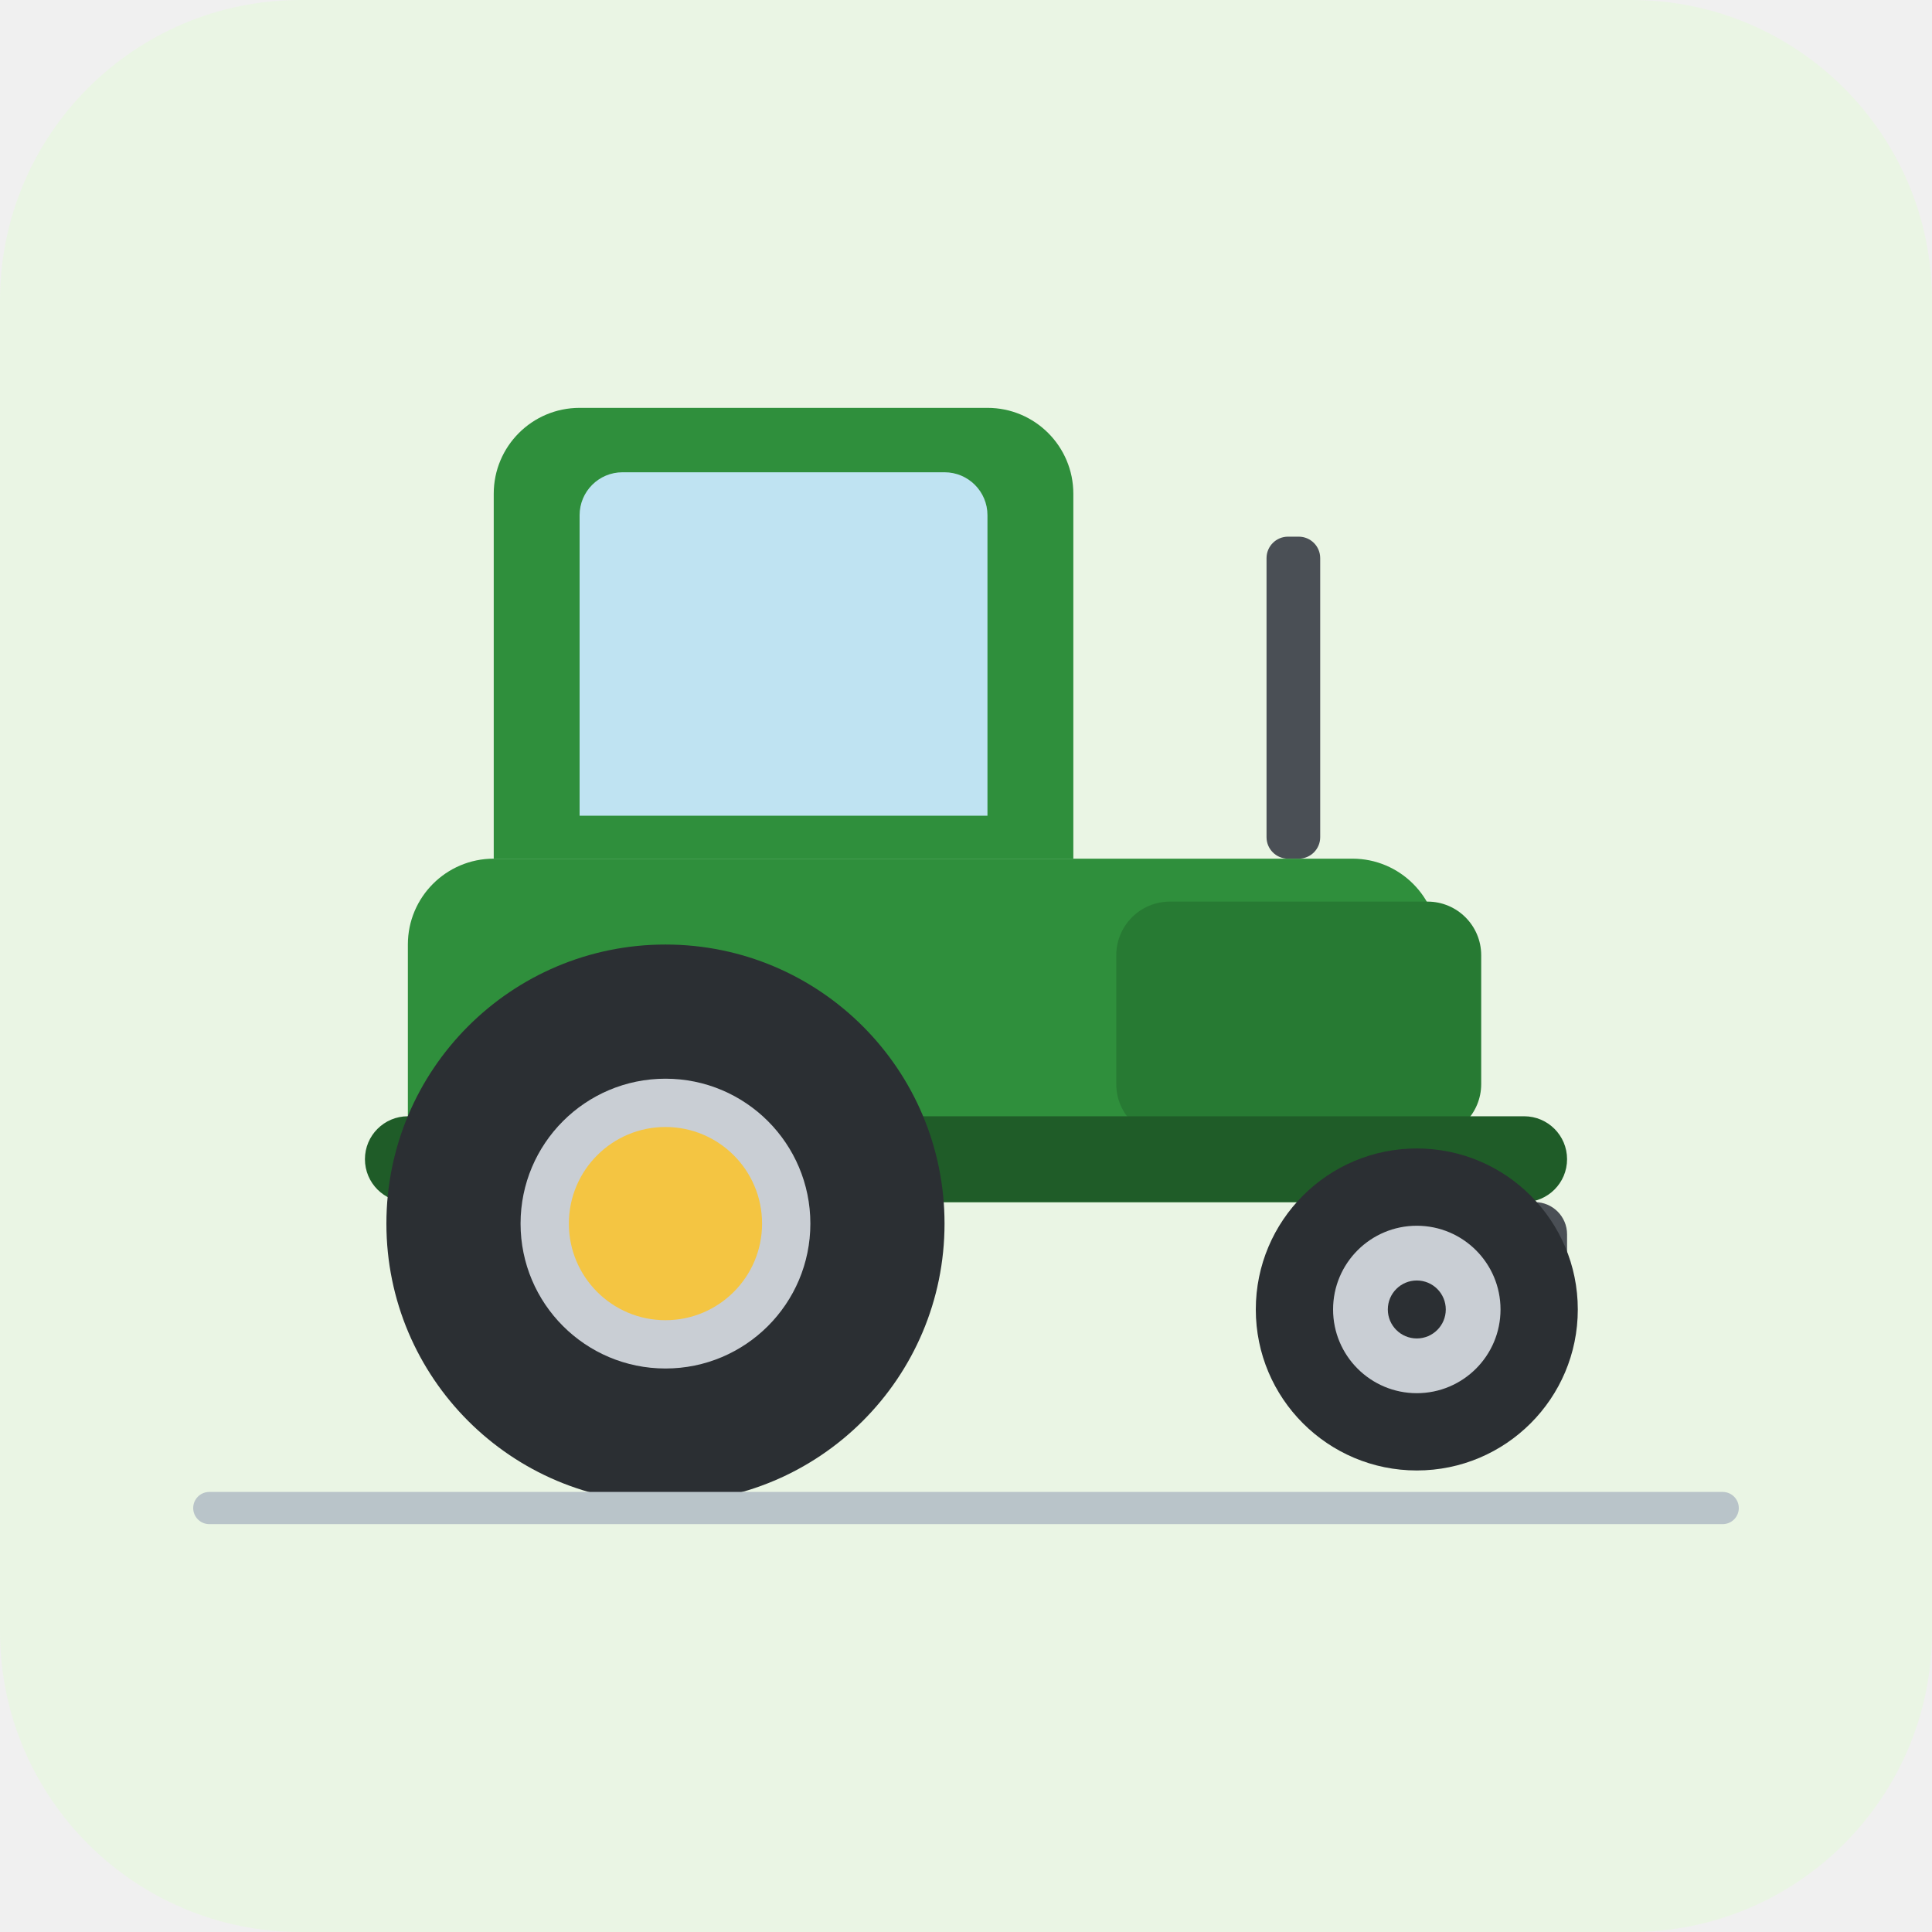
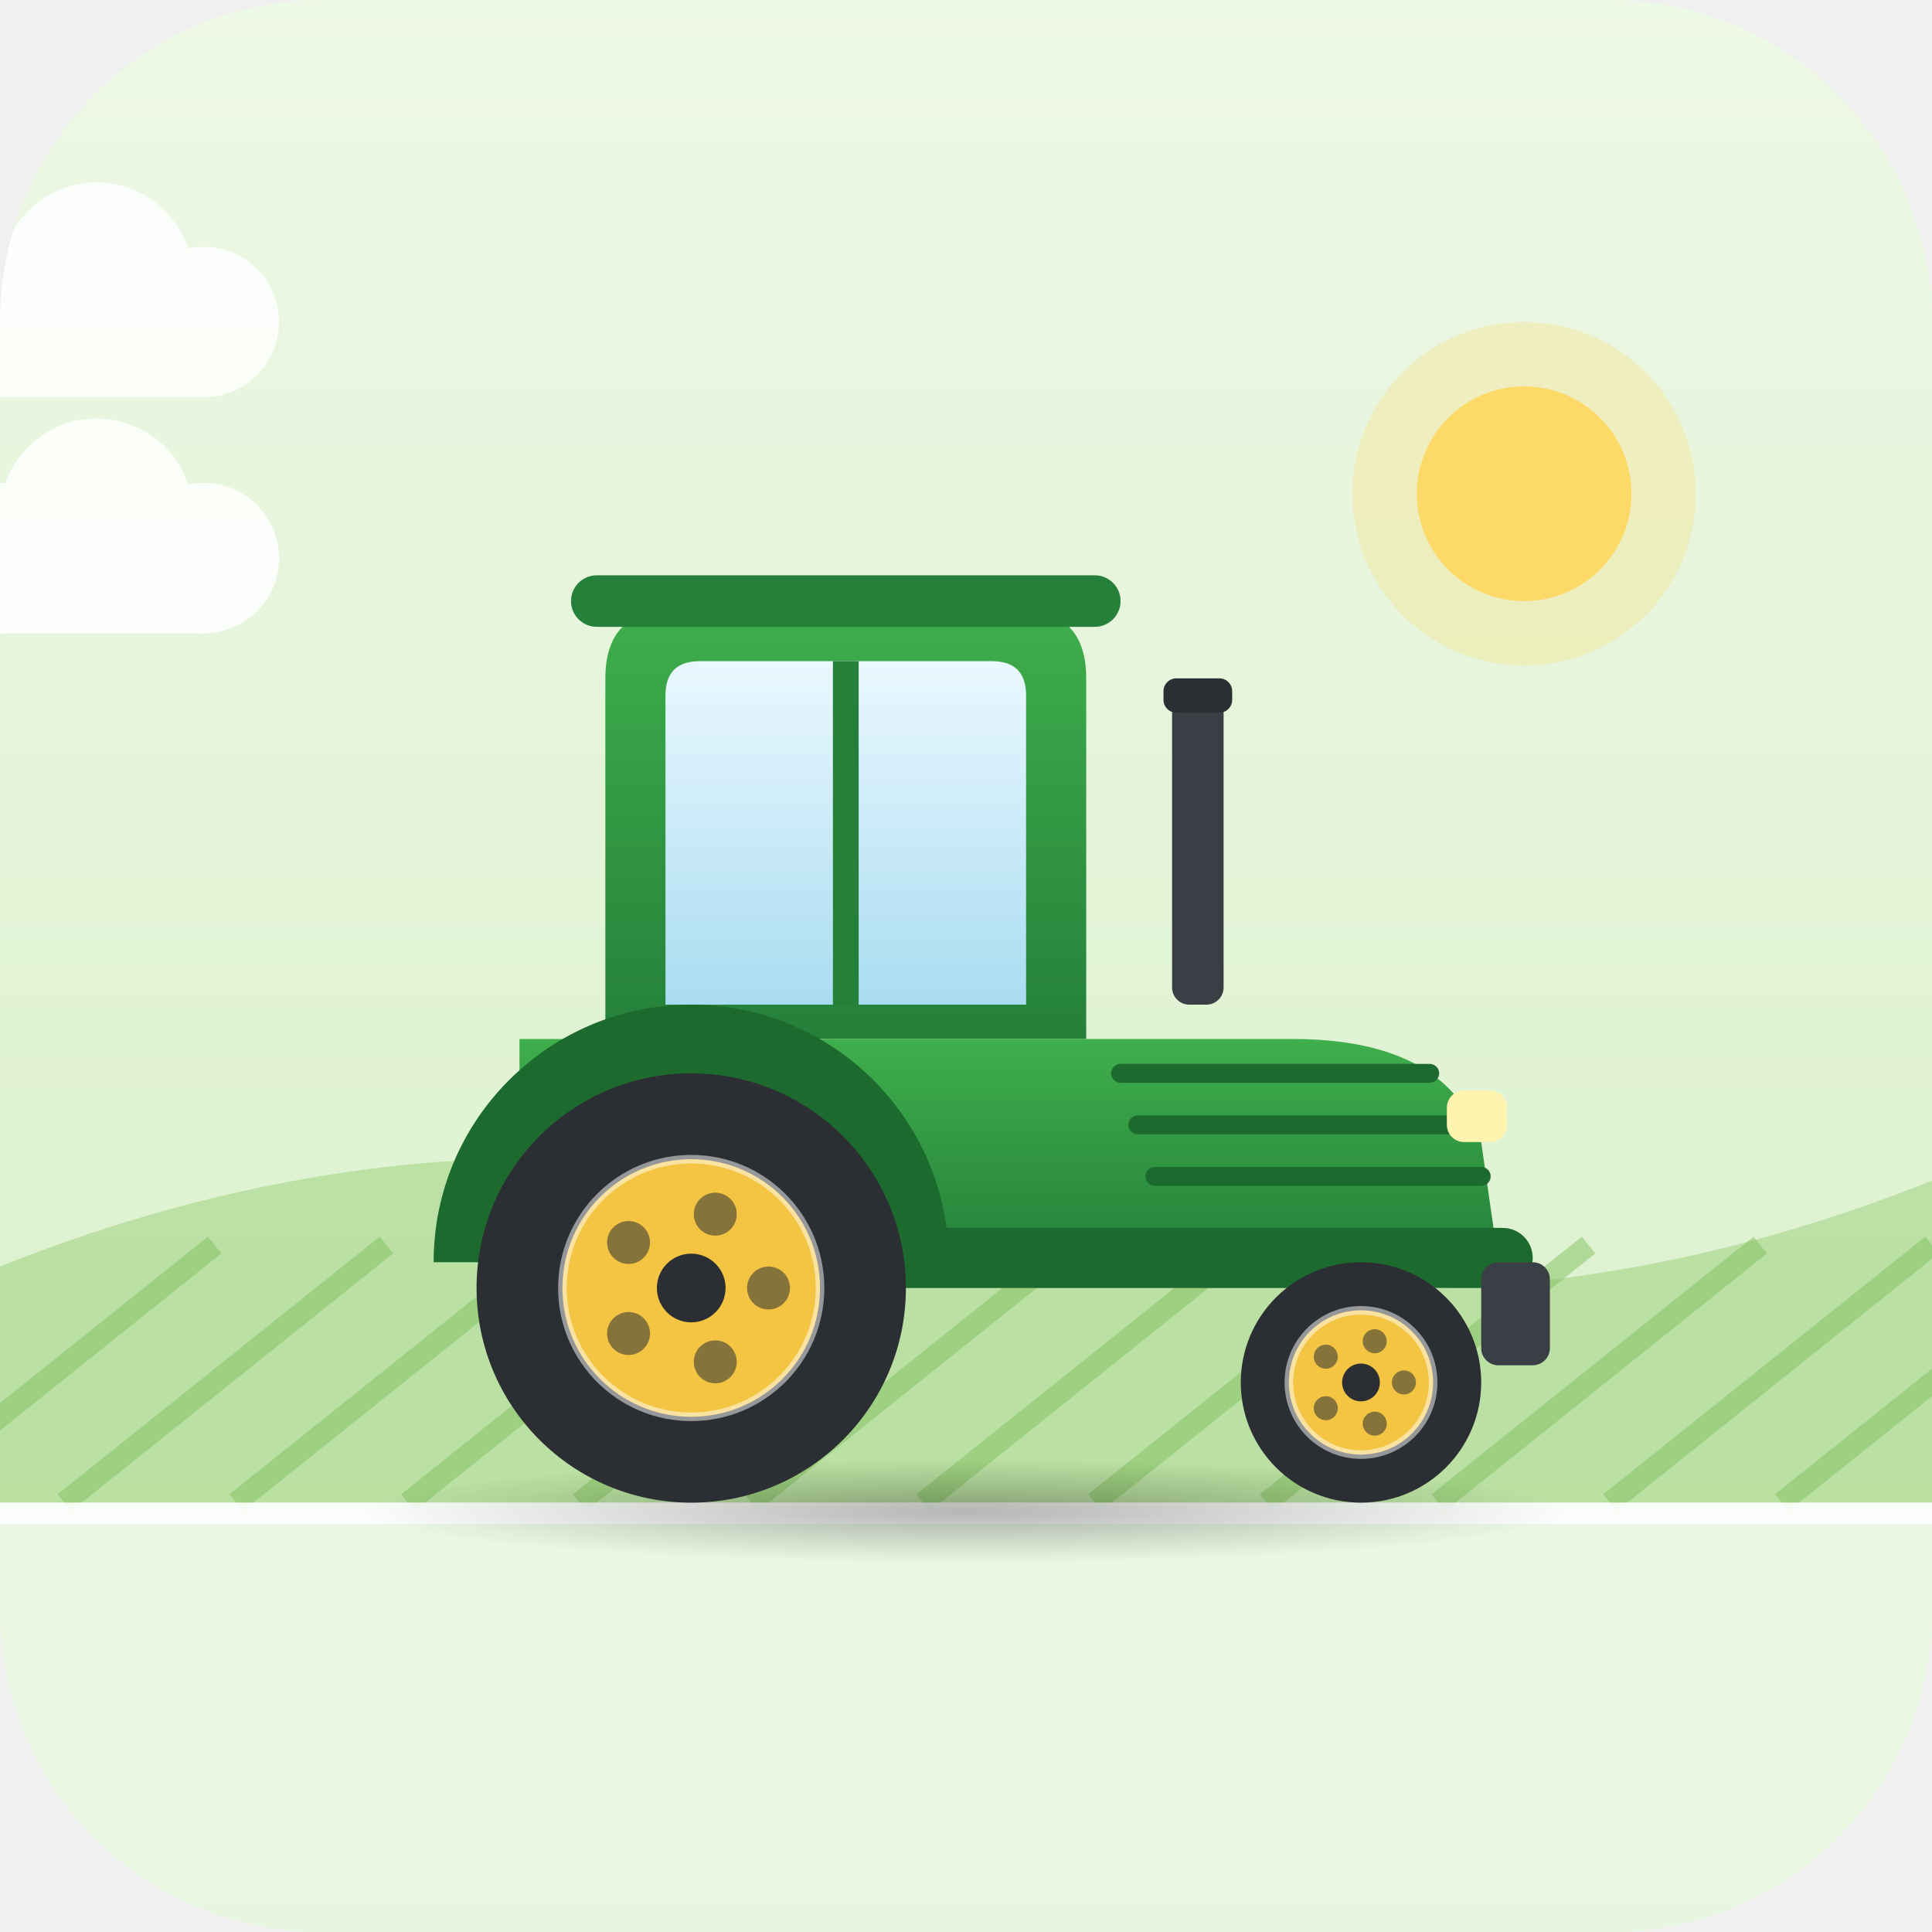
<svg xmlns="http://www.w3.org/2000/svg" viewBox="0 0 180 180" width="180" height="180">
-   <rect width="180" height="180" rx="28" fill="#eaf5e4" />
-   <rect x="118" y="50" width="5" height="30" rx="2" fill="#4a4f55" />
-   <rect x="38" y="80" width="96" height="32" rx="8" fill="#2f8f3c" />
-   <rect x="104" y="84" width="34" height="22" rx="5" fill="#277a33" />
-   <path d="M46 80 V46 a8 8 0 0 1 8 -8 h38 a8 8 0 0 1 8 8 V80 Z" fill="#2f8f3c" />
-   <path d="M54 76 V48 a4 4 0 0 1 4 -4 h30 a4 4 0 0 1 4 4 V76 Z" fill="#bfe3f2" />
-   <rect x="34" y="104" width="112" height="8" rx="4" fill="#1f5c28" />
-   <rect x="128" y="112" width="18" height="14" rx="3" fill="#4a4f55" />
-   <circle cx="62" cy="114" r="26" fill="#2b2f33" />
-   <circle cx="62" cy="114" r="13.5" fill="#c9ced4" />
-   <circle cx="62" cy="114" r="4.7" fill="#2b2f33" />
-   <circle cx="132" cy="122" r="15" fill="#2b2f33" />
-   <circle cx="132" cy="122" r="7.8" fill="#c9ced4" />
-   <circle cx="132" cy="122" r="2.7" fill="#2b2f33" />
-   <circle cx="62" cy="114" r="9" fill="#f4c542" />
-   <rect x="18" y="139" width="144" height="3" rx="1.5" fill="#b9c4c9" />
+   <defs>
+     <linearGradient id="fond" x1="0" y1="0" x2="0" y2="1">
+       <stop offset="0" stop-color="#eef8e6" />
+       <stop offset="1" stop-color="#d6efc6" />
+     </linearGradient>
+     <clipPath id="cadre">
+       <rect width="180" height="180" rx="30" />
+     </clipPath>
+     <radialGradient id="ombre">
+       <stop offset="0" stop-color="#000000" stop-opacity="0.28" />
+       <stop offset="1" stop-color="#000000" stop-opacity="0" />
+     </radialGradient>
+   </defs>
+   <g clip-path="url(#cadre)">
+     <rect width="180" height="180" fill="url(#fond)" />
+     <g opacity="0.85">
+       <g>
+         <circle cx="0" cy="30" r="7" fill="#ffffff" />
+         <circle cx="9" cy="26" r="9" fill="#ffffff" />
+         <circle cx="19" cy="30" r="7" fill="#ffffff" />
+         <rect x="0" y="30" width="19" height="7" fill="#ffffff" />
+         <animateTransform attributeName="transform" type="translate" values="-30 0;200 0" dur="22s" begin="0s" repeatCount="indefinite" />
+       </g>
+     </g>
+     <g opacity="0.85">
+       <g>
+         <circle cx="0" cy="52" r="7" fill="#ffffff" />
+         <circle cx="9" cy="48" r="9" fill="#ffffff" />
+         <circle cx="19" cy="52" r="7" fill="#ffffff" />
+         <rect x="0" y="52" width="19" height="7" fill="#ffffff" />
+         <animateTransform attributeName="transform" type="translate" values="-30 0;200 0" dur="30s" begin="-11s" repeatCount="indefinite" />
+       </g>
+     </g>
+     <circle cx="142" cy="46" r="16" fill="#ffd75e" opacity="0.25">
+       <animate attributeName="r" values="14;19;14" dur="4s" begin="0s" repeatCount="indefinite" />
+     </circle>
+     <circle cx="142" cy="46" r="10" fill="#ffd75e" opacity="0.9" />
+     <path d="M0 118 Q45 100 90 114 T180 110 V140 H0 Z" fill="#9fd17f" opacity="0.55" />
+     <path d="M-10 140 L20 116" stroke="#7fbf5e" stroke-width="2" opacity="0.5" />
+     <path d="M6 140 L36 116" stroke="#7fbf5e" stroke-width="2" opacity="0.5" />
+     <path d="M22 140 L52 116" stroke="#7fbf5e" stroke-width="2" opacity="0.5" />
+     <path d="M38 140 L68 116" stroke="#7fbf5e" stroke-width="2" opacity="0.5" />
+     <path d="M54 140 L84 116" stroke="#7fbf5e" stroke-width="2" opacity="0.5" />
+     <path d="M70 140 L100 116" stroke="#7fbf5e" stroke-width="2" opacity="0.5" />
+     <path d="M86 140 L116 116" stroke="#7fbf5e" stroke-width="2" opacity="0.5" />
+     <path d="M102 140 L132 116" stroke="#7fbf5e" stroke-width="2" opacity="0.5" />
+     <path d="M118 140 L148 116" stroke="#7fbf5e" stroke-width="2" opacity="0.5" />
+     <path d="M134 140 L164 116" stroke="#7fbf5e" stroke-width="2" opacity="0.5" />
+     <path d="M150 140 L180 116" stroke="#7fbf5e" stroke-width="2" opacity="0.5" />
+     <path d="M166 140 L196 116" stroke="#7fbf5e" stroke-width="2" opacity="0.5" />
+     <rect x="0" y="140" width="180" height="40" fill="#ffffff" opacity="0.45" />
+     <rect x="0" y="140" width="180" height="2" fill="#ffffff" opacity="0.8" />
+     <g transform="translate(18.0 28.0) scale(0.8)">
+       <circle cx="40" cy="137" r="0" fill="#c8b89a">
+         <animate attributeName="r" values="0;5;7" dur="0.7s" begin="0.78s" fill="freeze" />
+         <animate attributeName="opacity" values="0.8;0.5;0" dur="0.7s" begin="0.78s" fill="freeze" />
+         <animate attributeName="cx" values="40;30;24" dur="0.7s" begin="0.78s" fill="freeze" />
+       </circle>
+       <circle cx="48" cy="137" r="0" fill="#c8b89a">
+         <animate attributeName="r" values="0;4;6" dur="0.7s" begin="0.78s" fill="freeze" />
+         <animate attributeName="opacity" values="0.8;0.5;0" dur="0.7s" begin="0.78s" fill="freeze" />
+         <animate attributeName="cx" values="48;38;32" dur="0.7s" begin="0.78s" fill="freeze" />
+       </circle>
+       <circle cx="118" cy="137" r="0" fill="#c8b89a">
+         <animate attributeName="r" values="0;4;6" dur="0.7s" begin="0.78s" fill="freeze" />
+         <animate attributeName="opacity" values="0.8;0.5;0" dur="0.7s" begin="0.78s" fill="freeze" />
+         <animate attributeName="cx" values="118;108;102" dur="0.7s" begin="0.78s" fill="freeze" />
+       </circle>
+       <g>
+         <animateTransform attributeName="transform" type="translate" values="-205 0;7 0;-2 0;0 0" dur="1.25s" begin="0s" keyTimes="0;0.72;0.88;1" calcMode="spline" keySplines="0.2 0.65 0.35 1;0.45 0 0.55 1;0.45 0 0.55 1" fill="freeze" />
+         <ellipse cx="90" cy="141" rx="70" ry="6" fill="url(#ombre)" />
+         <g opacity="0">
+           <animate attributeName="opacity" values="0;0.9;0;0" dur="1.25s" begin="0s" keyTimes="0;0.3;0.7;1" fill="freeze" />
+           <rect x="-4" y="92" width="18" height="3" rx="1.5" fill="#ffffff" />
+           <rect x="-12" y="104" width="24" height="3" rx="1.5" fill="#ffffff" />
+           <rect x="0" y="116" width="14" height="3" rx="1.5" fill="#ffffff" />
+         </g>
+         <g>
+           <animateTransform attributeName="transform" type="rotate" values="0 90 140;0 90 140;2.6 90 140;-1.2 90 140;0 90 140" dur="1.5s" begin="0s" keyTimes="0;0.55;0.72;0.86;1" calcMode="spline" keySplines="0 0 1 1;0.3 0 0.6 1;0.4 0 0.6 1;0.4 0 0.6 1" fill="freeze" />
+           <g>
+             <animateTransform attributeName="transform" type="translate" values="0 0;0 -0.9;0 0" dur="0.5s" begin="1.25s" repeatCount="indefinite" />
+             <defs>
+               <linearGradient id="caisse" x1="0" y1="0" x2="0" y2="1">
+                 <stop offset="0" stop-color="#3fae4c" />
+                 <stop offset="1" stop-color="#25803a" />
+               </linearGradient>
+               <linearGradient id="verre" x1="0" y1="0" x2="0" y2="1">
+                 <stop offset="0" stop-color="#eaf8ff" />
+                 <stop offset="1" stop-color="#a9dcf1" />
+               </linearGradient>
+             </defs>
+             <circle cx="117" cy="44" r="3" fill="#9aa3ab" opacity="0">
+               <animate attributeName="cy" values="44;20" dur="1.8s" begin="1.2s" repeatCount="indefinite" />
+               <animate attributeName="r" values="3;8" dur="1.8s" begin="1.2s" repeatCount="indefinite" />
+               <animate attributeName="cx" values="117;111" dur="1.8s" begin="1.2s" repeatCount="indefinite" />
+               <animate attributeName="opacity" values="0.7;0" dur="1.8s" begin="1.2s" repeatCount="indefinite" />
+             </circle>
+             <circle cx="117" cy="44" r="3" fill="#9aa3ab" opacity="0">
+               <animate attributeName="cy" values="44;20" dur="1.8s" begin="1.9s" repeatCount="indefinite" />
+               <animate attributeName="r" values="3;8" dur="1.8s" begin="1.9s" repeatCount="indefinite" />
+               <animate attributeName="cx" values="117;111" dur="1.8s" begin="1.9s" repeatCount="indefinite" />
+               <animate attributeName="opacity" values="0.7;0" dur="1.8s" begin="1.9s" repeatCount="indefinite" />
+             </circle>
+             <circle cx="117" cy="44" r="3" fill="#9aa3ab" opacity="0">
+               <animate attributeName="cy" values="44;20" dur="1.8s" begin="2.5s" repeatCount="indefinite" />
+               <animate attributeName="r" values="3;8" dur="1.8s" begin="2.5s" repeatCount="indefinite" />
+               <animate attributeName="cx" values="117;111" dur="1.8s" begin="2.5s" repeatCount="indefinite" />
+               <animate attributeName="opacity" values="0.7;0" dur="1.8s" begin="2.5s" repeatCount="indefinite" />
+             </circle>
+             <rect x="114" y="46" width="6" height="36" rx="2" fill="#3a3f45" />
+             <rect x="113" y="44" width="8" height="4" rx="1.5" fill="#2b2f33" />
+             <path d="M48 86 V44 Q48 36 56 36 H96 Q104 36 104 44 V86 Z" fill="url(#caisse)" />
+             <path d="M55 82 V46 Q55 42 59 42 H93 Q97 42 97 46 V82 Z" fill="url(#verre)" />
+             <clipPath id="vitre">
+               <path d="M55 82 V46 Q55 42 59 42 H93 Q97 42 97 46 V82 Z" />
+             </clipPath>
+             <g clip-path="url(#vitre)">
+               <rect x="-40" y="40" width="14" height="90" fill="#ffffff" opacity="0.65" transform="skewX(-25)">
+                 <animate attributeName="x" values="-40;220;220" dur="5s" begin="1.45s" keyTimes="0;0.2;1" repeatCount="indefinite" />
+               </rect>
+             </g>
+             <path d="M76 42 V82" stroke="#25803a" stroke-width="3" />
+             <rect x="44" y="32" width="64" height="6" rx="3" fill="#25803a" />
+             <path d="M38 86 H128 Q146 86 150 98 L152 112 H38 Z" fill="url(#caisse)" />
+             <path d="M108 90 h36 M110 96 h38 M112 102 h38" stroke="#1d6a2f" stroke-width="2.2" stroke-linecap="round" />
+             <rect x="146" y="92" width="7" height="6" rx="2" fill="#fff3b0" />
+             <rect x="36" y="108" width="120" height="7" rx="3.5" fill="#1d6a2f" />
+             <rect x="150" y="112" width="8" height="12" rx="2" fill="#3a3f45" />
+             <path d="M28 112 A30 30 0 0 1 88 112 Z" fill="#1d6a2f" />
+             <g>
+               <circle cx="58" cy="115" r="25" fill="#2b2f33" />
+               <circle cx="58" cy="115" r="15.0" fill="#f4c542" />
+               <circle cx="58" cy="115" r="15.0" fill="none" stroke="#ffffff" stroke-opacity="0.5" stroke-width="1" />
+               <circle cx="67.0" cy="115.0" r="2.5" fill="#2b2f33" opacity="0.55" />
+               <circle cx="60.8" cy="123.6" r="2.5" fill="#2b2f33" opacity="0.55" />
+               <circle cx="50.7" cy="120.3" r="2.5" fill="#2b2f33" opacity="0.55" />
+               <circle cx="50.7" cy="109.7" r="2.5" fill="#2b2f33" opacity="0.55" />
+               <circle cx="60.8" cy="106.4" r="2.5" fill="#2b2f33" opacity="0.55" />
+               <circle cx="58" cy="115" r="4.0" fill="#2b2f33" />
+               <animateTransform attributeName="transform" type="rotate" values="0 58 115;900 58 115" dur="1.25s" begin="0s" calcMode="spline" keySplines="0.15 0.55 0.35 1" fill="freeze" />
+             </g>
+             <g>
+               <circle cx="136" cy="126" r="14" fill="#2b2f33" />
+               <circle cx="136" cy="126" r="8.4" fill="#f4c542" />
+               <circle cx="136" cy="126" r="8.4" fill="none" stroke="#ffffff" stroke-opacity="0.5" stroke-width="1" />
+               <circle cx="141.0" cy="126.0" r="1.4" fill="#2b2f33" opacity="0.55" />
+               <circle cx="137.6" cy="130.8" r="1.4" fill="#2b2f33" opacity="0.55" />
+               <circle cx="131.9" cy="129.0" r="1.4" fill="#2b2f33" opacity="0.55" />
+               <circle cx="131.9" cy="123.0" r="1.4" fill="#2b2f33" opacity="0.55" />
+               <circle cx="137.6" cy="121.2" r="1.4" fill="#2b2f33" opacity="0.55" />
+               <circle cx="136" cy="126" r="2.2" fill="#2b2f33" />
+               <animateTransform attributeName="transform" type="rotate" values="0 136 126;900 136 126" dur="1.25s" begin="0s" calcMode="spline" keySplines="0.15 0.55 0.35 1" fill="freeze" />
+             </g>
+           </g>
+         </g>
+       </g>
+     </g>
+   </g>
</svg>
